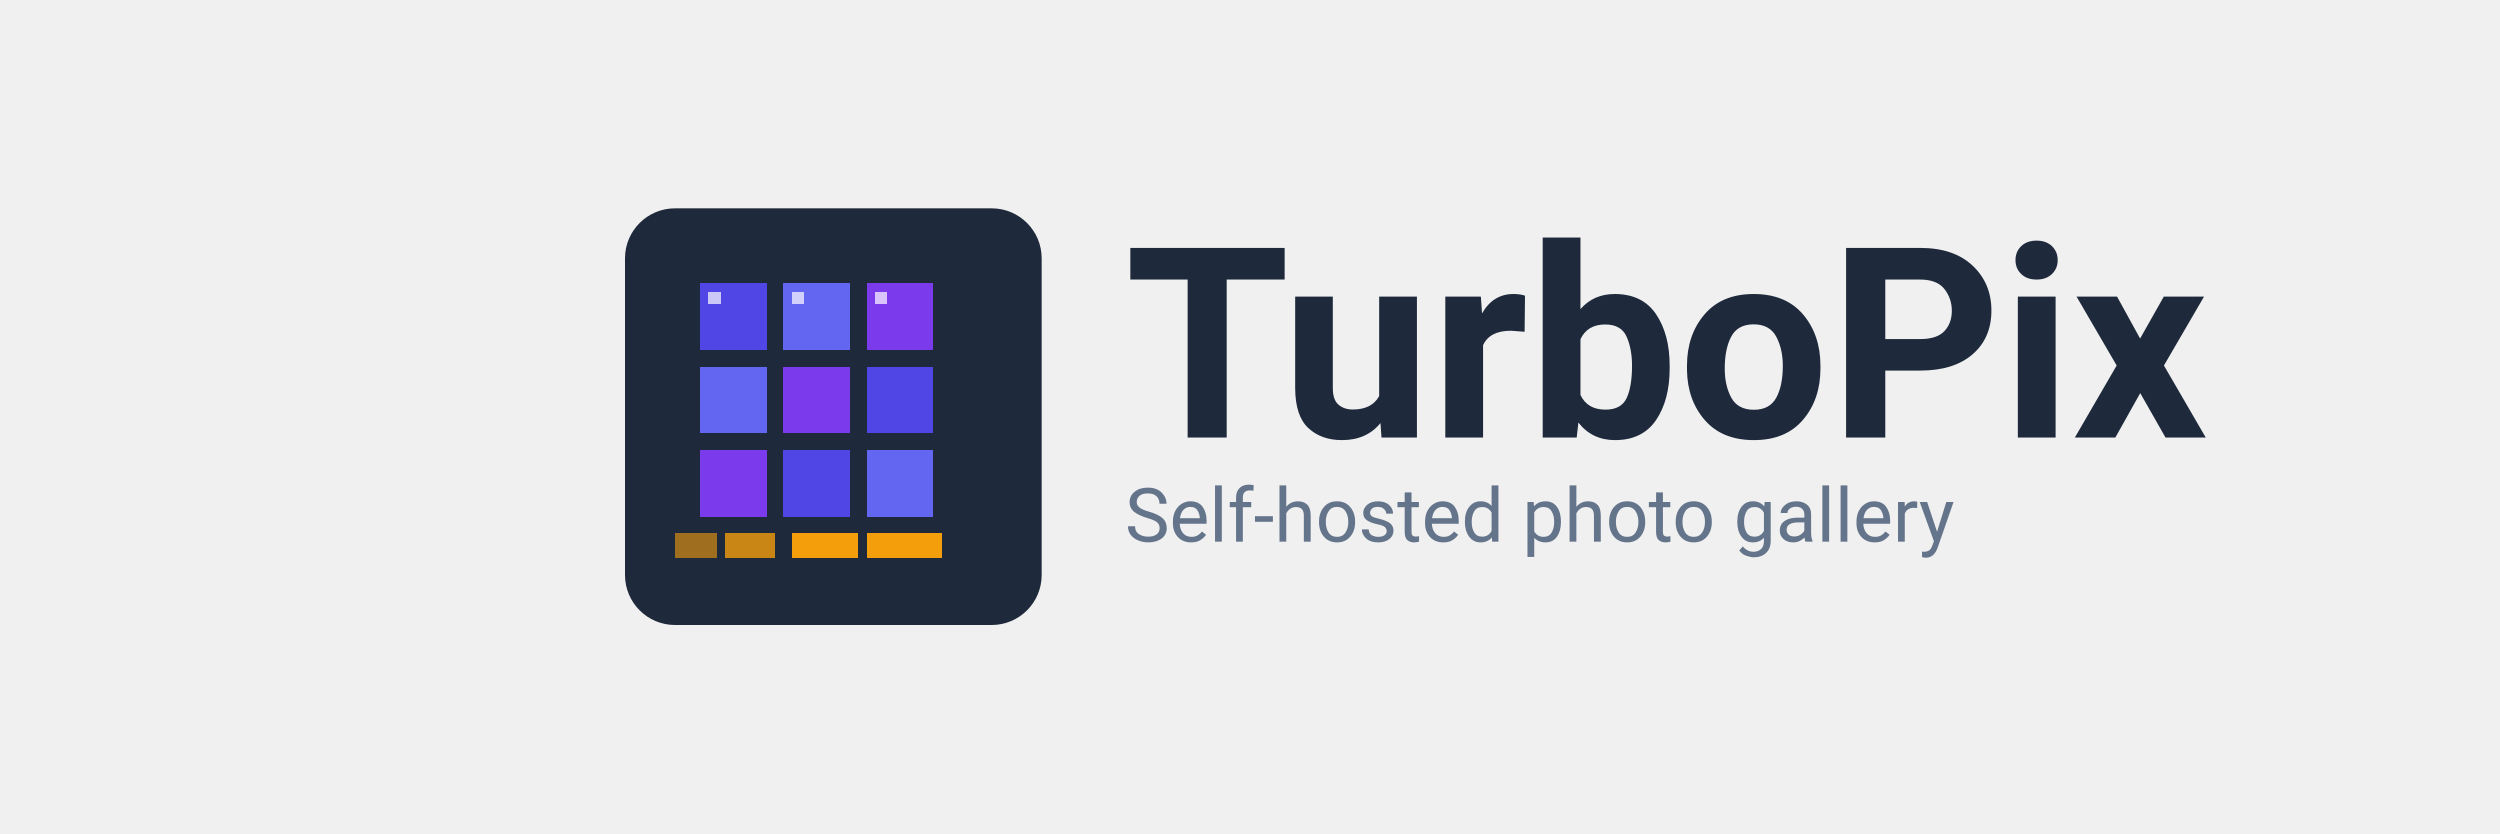
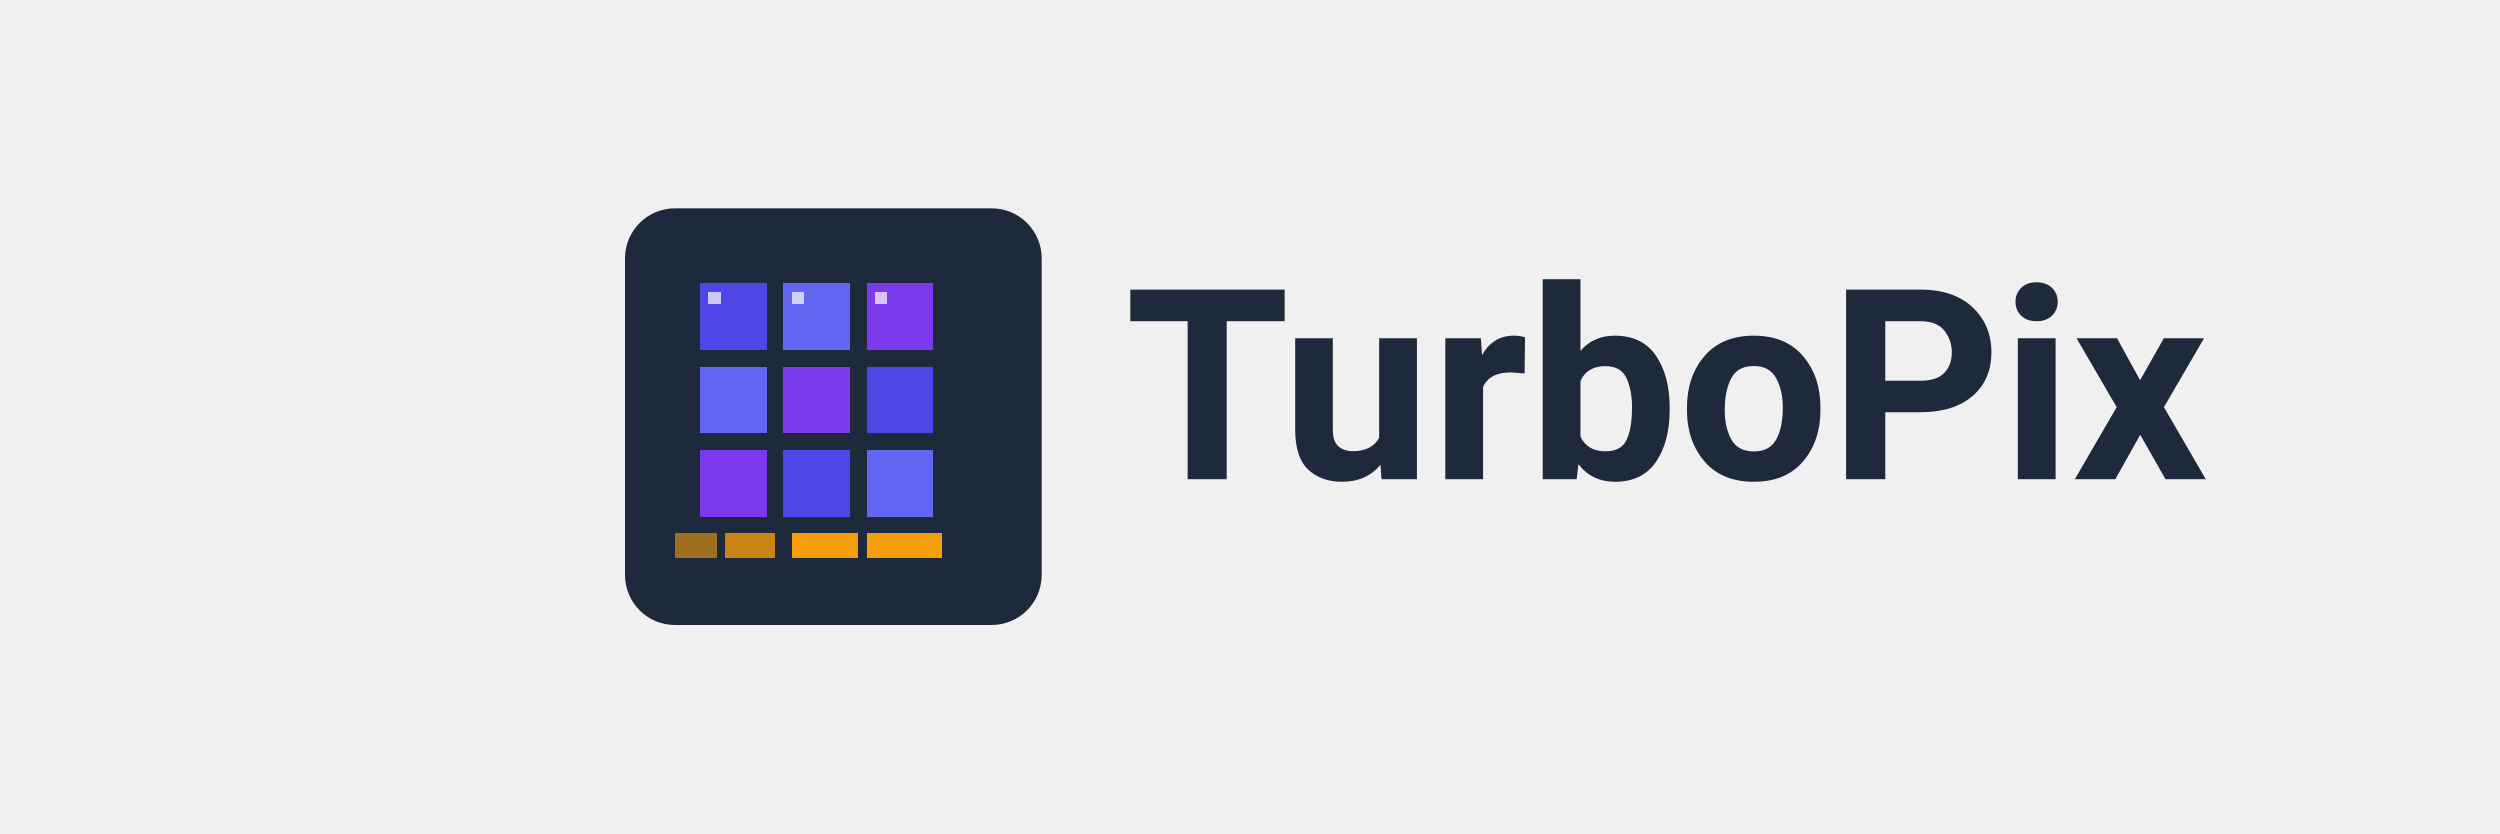
<svg xmlns="http://www.w3.org/2000/svg" viewBox="0 0 600 200">
  <defs>
    <style>
      .pixel { shape-rendering: crispEdges; }
      .title {
        font-family: -apple-system, BlinkMacSystemFont, 'Segoe UI', Roboto, Oxygen, Ubuntu, Cantarell, sans-serif;
        font-size: 64px;
        font-weight: 700;
        fill: #1e293b;
      }
      .subtitle {
        font-family: -apple-system, BlinkMacSystemFont, 'Segoe UI', Roboto, Oxygen, Ubuntu, Cantarell, sans-serif;
        font-size: 18px;
        font-weight: 400;
        fill: #64748b;
      }
    </style>
  </defs>
  <rect width="600" height="200" fill="transparent" />
  <g transform="translate(150, 50)">
    <rect width="100" height="100" fill="#1e293b" rx="12" />
    <g class="pixel">
      <rect x="18" y="18" width="16" height="16" fill="#4f46e5" />
      <rect x="38" y="18" width="16" height="16" fill="#6366f1" />
      <rect x="58" y="18" width="16" height="16" fill="#7c3aed" />
      <rect x="18" y="38" width="16" height="16" fill="#6366f1" />
      <rect x="38" y="38" width="16" height="16" fill="#7c3aed" />
      <rect x="58" y="38" width="16" height="16" fill="#4f46e5" />
      <rect x="18" y="58" width="16" height="16" fill="#7c3aed" />
      <rect x="38" y="58" width="16" height="16" fill="#4f46e5" />
      <rect x="58" y="58" width="16" height="16" fill="#6366f1" />
      <rect x="12" y="78" width="10" height="6" fill="#f59e0b" opacity="0.6" />
      <rect x="24" y="78" width="12" height="6" fill="#f59e0b" opacity="0.8" />
      <rect x="40" y="78" width="16" height="6" fill="#f59e0b" />
      <rect x="58" y="78" width="18" height="6" fill="#f59e0b" />
      <rect x="20" y="20" width="3" height="3" fill="#ffffff" opacity="0.7" />
      <rect x="40" y="20" width="3" height="3" fill="#ffffff" opacity="0.7" />
      <rect x="60" y="20" width="3" height="3" fill="#ffffff" opacity="0.7" />
    </g>
  </g>
-   <text x="270" y="105" class="title">TurboPix</text>
-   <text x="270" y="130" class="subtitle">Self-hosted photo gallery</text>
+   <text x="270" y="115" class="title">TurboPix</text>
</svg>
